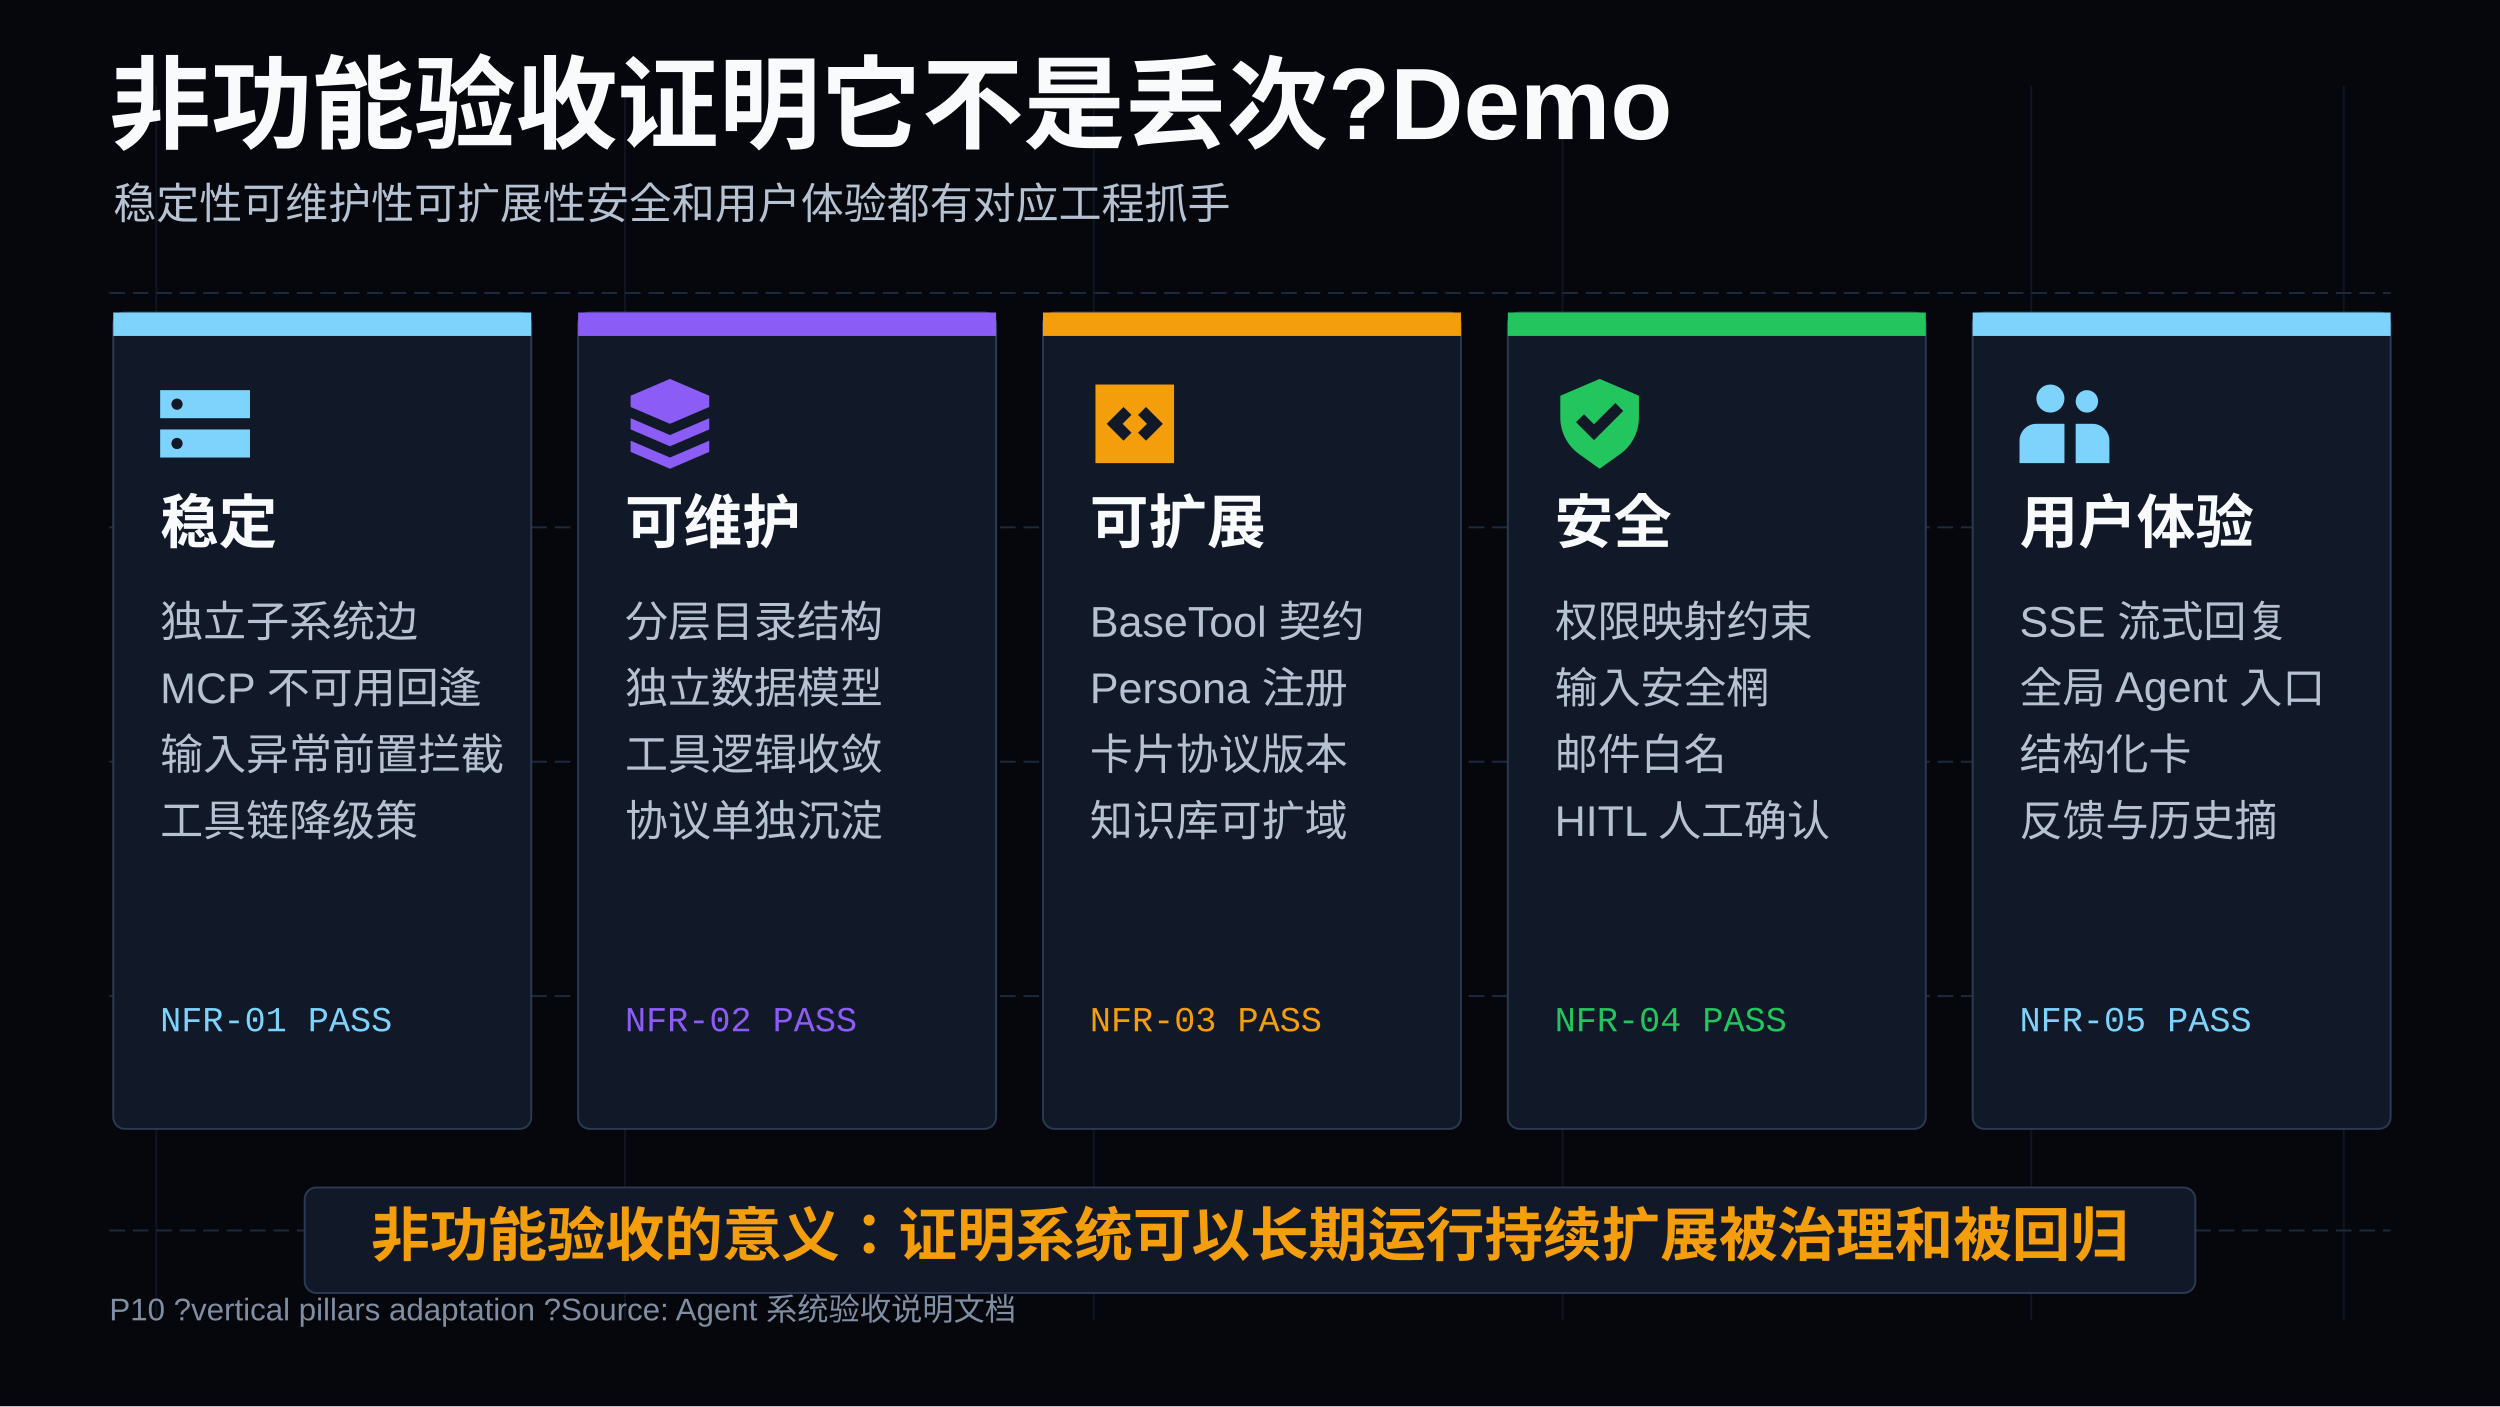
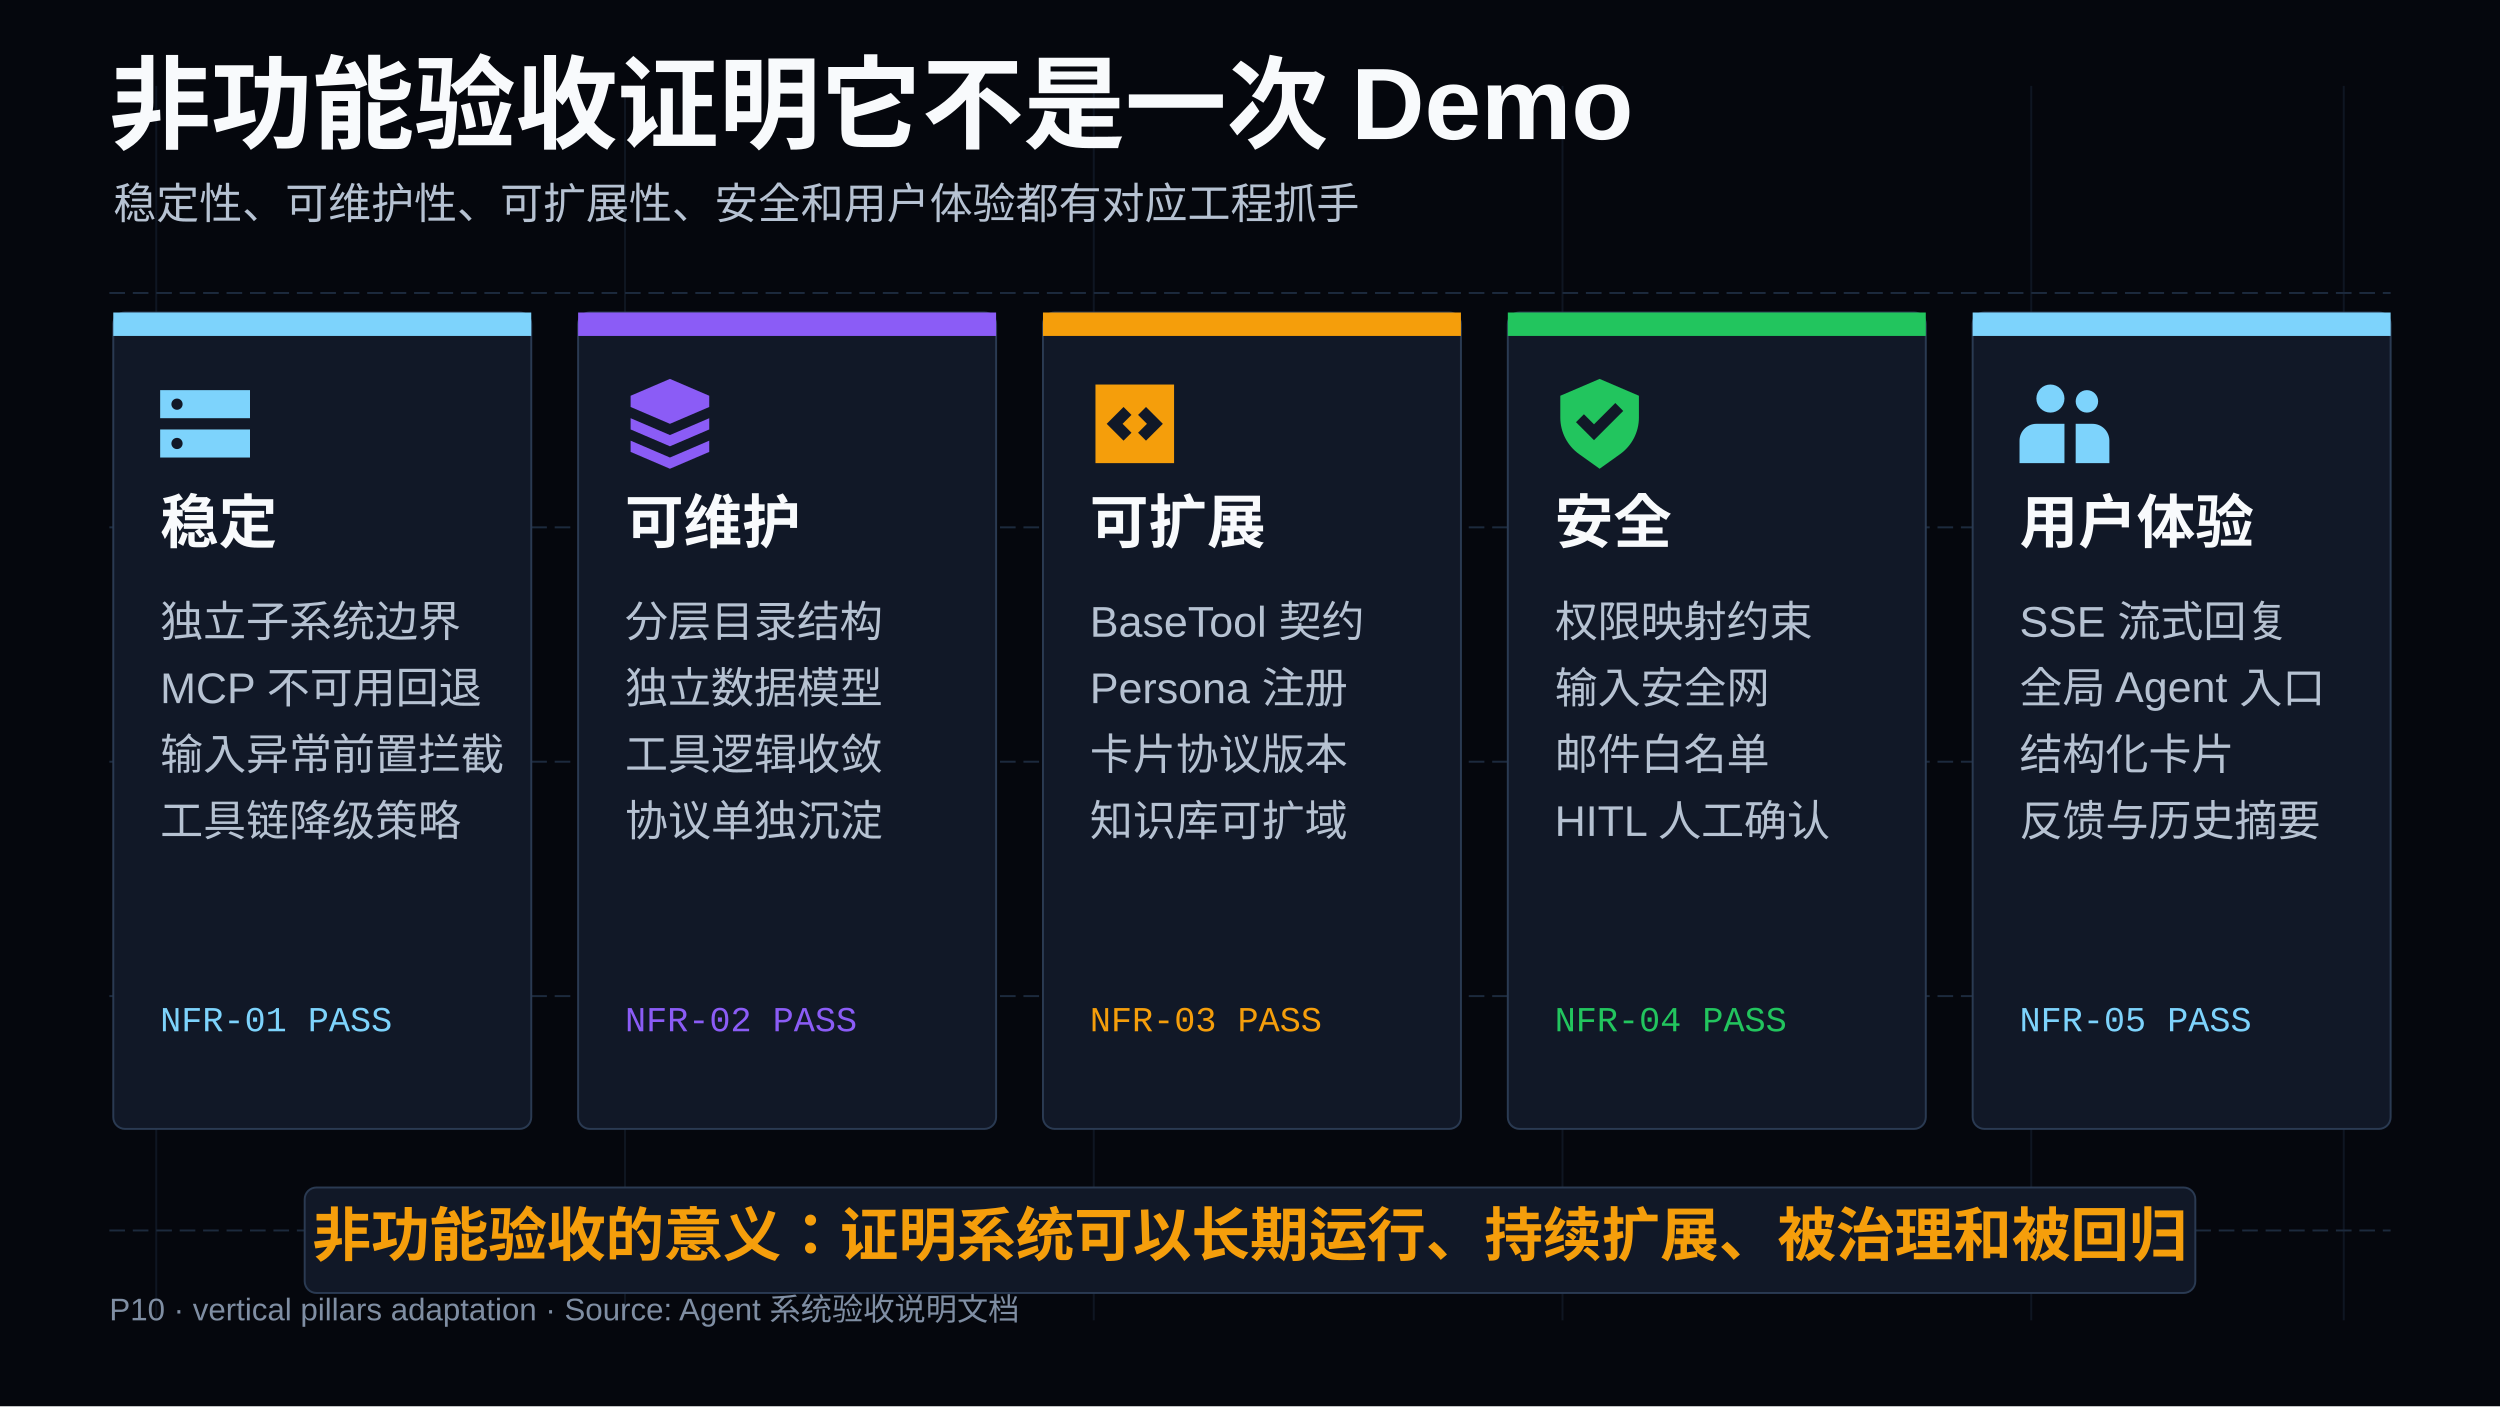
<svg xmlns="http://www.w3.org/2000/svg" viewBox="0 0 1280 720" width="1280" height="720">
  <g id="background">
    <rect width="1280" height="720" fill="#05070D" />
    <path d="M56 150H1224 M56 270H1224 M56 390H1224 M56 510H1224 M56 630H1224" stroke="#1C2A3D" stroke-width="1" stroke-dasharray="8,4" />
    <path d="M80 44V676 M320 44V676 M560 44V676 M800 44V676 M1040 44V676 M1200 44V676" stroke="#1C2A3D" stroke-width="1" stroke-opacity="0.45" />
  </g>
  <g id="header">
-     <text x="56" y="72" font-family="&quot;Microsoft YaHei&quot;, Arial, sans-serif" font-size="52" font-weight="800" fill="#F8FAFC">非功能验收证明它不是丢次?Demo</text>
-     <text x="58" y="112" font-family="&quot;Microsoft YaHei&quot;, Arial, sans-serif" font-size="22" fill="#B6C2D2">稳定性可维护性可扩展性安全和用户体验都有对应工程抓手</text>
+     <text x="56" y="72" font-family="&quot;Microsoft YaHei&quot;, Arial, sans-serif" font-size="52" font-weight="800" fill="#F8FAFC">非功能验收证明它不是一次 Demo</text>
+     <text x="58" y="112" font-family="&quot;Microsoft YaHei&quot;, Arial, sans-serif" font-size="22" fill="#B6C2D2">稳定性、可维护性、可扩展性、安全和用户体验都有对应工程抓手</text>
  </g>
  <g id="pillar-stability">
    <path fill="#111827" stroke="#2A3A52" d="M64,160 H266 A6,6 0 0 1 272,166 V572 A6,6 0 0 1 266,578 H64 A6,6 0 0 1 58,572 V166 A6,6 0 0 1 64,160 Z" />
    <rect x="58" y="160" width="214" height="12" fill="#7DD3FC" />
    <g transform="translate(82, 194) scale(2.875)" fill="#7DD3FC">
      <path fill-rule="evenodd" clip-rule="evenodd" d="M16 2H0V7H16V2ZM4 4.5C4 5.052 3.552 5.5 3 5.5C2.448 5.5 2 5.052 2 4.5C2 3.948 2.448 3.5 3 3.5C3.552 3.5 4 3.948 4 4.5Z" />
      <path fill-rule="evenodd" clip-rule="evenodd" d="M16 9H0V14H16V9ZM3 12.5C3.552 12.5 4 12.052 4 11.5C4 10.948 3.552 10.5 3 10.5C2.448 10.5 2 10.948 2 11.5C2 12.052 2.448 12.5 3 12.5Z" />
    </g>
    <text x="82" y="278" font-family="&quot;Microsoft YaHei&quot;, Arial, sans-serif" font-size="30" font-weight="800" fill="#F8FAFC">稳定</text>
-     <text font-size="22" font-family="&quot;Microsoft YaHei&quot;, Arial, sans-serif" fill="#B6C2D2" x="82" y="326">独立子系统边</text>
-     <text font-size="22" font-family="&quot;Microsoft YaHei&quot;, Arial, sans-serif" fill="#B6C2D2" x="82" y="360">MCP 不可用回逢</text>
-     <text font-size="22" font-family="&quot;Microsoft YaHei&quot;, Arial, sans-serif" fill="#B6C2D2" x="82" y="394">输入异常前置拦截</text>
-     <text font-size="22" font-family="&quot;Microsoft YaHei&quot;, Arial, sans-serif" fill="#B6C2D2" x="82" y="428">工具链降级策</text>
+     <text fill="#B6C2D2" font-family="&quot;Microsoft YaHei&quot;, Arial, sans-serif" font-size="22" x="82" y="326">独立子系统边界</text>
+     <text fill="#B6C2D2" font-family="&quot;Microsoft YaHei&quot;, Arial, sans-serif" font-size="22" x="82" y="360">MCP 不可用回退</text>
+     <text fill="#B6C2D2" font-family="&quot;Microsoft YaHei&quot;, Arial, sans-serif" font-size="22" x="82" y="394">输入异常前置拦截</text>
+     <text fill="#B6C2D2" font-family="&quot;Microsoft YaHei&quot;, Arial, sans-serif" font-size="22" x="82" y="428">工具链降级策略</text>
    <text x="82" y="528" font-family="Consolas, &quot;Microsoft YaHei&quot;, &quot;Courier New&quot;, monospace" font-size="18" fill="#7DD3FC">NFR-01 PASS</text>
  </g>
  <g id="pillar-maintainability">
    <path fill="#111827" stroke="#2A3A52" d="M302,160 H504 A6,6 0 0 1 510,166 V572 A6,6 0 0 1 504,578 H302 A6,6 0 0 1 296,572 V166 A6,6 0 0 1 302,160 Z" />
    <rect x="296" y="160" width="214" height="12" fill="#8B5CF6" />
    <g transform="translate(320, 194) scale(2.875)" fill="#8B5CF6">
      <path d="M1 5V3L8 0L15 3V5L8 8L1 5Z" />
      <path d="M8 16L1 13V11L8 14L15 11V13L8 16Z" />
      <path d="M1 9L8 12L15 9V7L8 10L1 7V9Z" />
    </g>
    <text x="320" y="278" font-family="&quot;Microsoft YaHei&quot;, Arial, sans-serif" font-size="30" font-weight="800" fill="#F8FAFC">可维护</text>
-     <text font-size="22" font-family="&quot;Microsoft YaHei&quot;, Arial, sans-serif" fill="#B6C2D2" x="320" y="326">分层目录结构</text>
-     <text font-size="22" font-family="&quot;Microsoft YaHei&quot;, Arial, sans-serif" fill="#B6C2D2" x="320" y="360">独立数据模型</text>
-     <text font-size="22" font-family="&quot;Microsoft YaHei&quot;, Arial, sans-serif" fill="#B6C2D2" x="320" y="394">工具逻辑收敛</text>
-     <text font-size="22" font-family="&quot;Microsoft YaHei&quot;, Arial, sans-serif" fill="#B6C2D2" x="320" y="428">协议单独沉淀</text>
+     <text fill="#B6C2D2" font-family="&quot;Microsoft YaHei&quot;, Arial, sans-serif" font-size="22" x="320" y="326">分层目录结构</text>
+     <text fill="#B6C2D2" font-family="&quot;Microsoft YaHei&quot;, Arial, sans-serif" font-size="22" x="320" y="360">独立数据模型</text>
+     <text fill="#B6C2D2" font-family="&quot;Microsoft YaHei&quot;, Arial, sans-serif" font-size="22" x="320" y="394">工具逻辑收敛</text>
+     <text fill="#B6C2D2" font-family="&quot;Microsoft YaHei&quot;, Arial, sans-serif" font-size="22" x="320" y="428">协议单独沉淀</text>
    <text x="320" y="528" font-family="Consolas, &quot;Microsoft YaHei&quot;, &quot;Courier New&quot;, monospace" font-size="18" fill="#8B5CF6">NFR-02 PASS</text>
  </g>
  <g id="pillar-extensibility">
    <path fill="#111827" stroke="#2A3A52" d="M540,160 H742 A6,6 0 0 1 748,166 V572 A6,6 0 0 1 742,578 H540 A6,6 0 0 1 534,572 V166 A6,6 0 0 1 540,160 Z" />
    <rect x="534" y="160" width="214" height="12" fill="#F59E0B" />
    <g transform="translate(558, 194) scale(2.875)" fill="#F59E0B">
      <path fill-rule="evenodd" clip-rule="evenodd" d="M15 1H1V15H15V1ZM6 5L7.414 6.414L5.828 8L7.414 9.586L6 11L3 8L6 5ZM10 5L8.586 6.414L10.172 8L8.586 9.586L10 11L13 8L10 5Z" />
    </g>
    <text x="558" y="278" font-family="&quot;Microsoft YaHei&quot;, Arial, sans-serif" font-size="30" font-weight="800" fill="#F8FAFC">可扩展</text>
-     <text font-size="22" font-family="&quot;Microsoft YaHei&quot;, Arial, sans-serif" fill="#B6C2D2" x="558" y="326">BaseTool 契约</text>
-     <text font-size="22" font-family="&quot;Microsoft YaHei&quot;, Arial, sans-serif" fill="#B6C2D2" x="558" y="360">Persona 注册</text>
-     <text font-size="22" font-family="&quot;Microsoft YaHei&quot;, Arial, sans-serif" fill="#B6C2D2" x="558" y="394">卡片协议版本</text>
-     <text font-size="22" font-family="&quot;Microsoft YaHei&quot;, Arial, sans-serif" fill="#B6C2D2" x="558" y="428">知识库可扩域</text>
+     <text fill="#B6C2D2" font-family="&quot;Microsoft YaHei&quot;, Arial, sans-serif" font-size="22" x="558" y="326">BaseTool 契约</text>
+     <text fill="#B6C2D2" font-family="&quot;Microsoft YaHei&quot;, Arial, sans-serif" font-size="22" x="558" y="360">Persona 注册</text>
+     <text fill="#B6C2D2" font-family="&quot;Microsoft YaHei&quot;, Arial, sans-serif" font-size="22" x="558" y="394">卡片协议版本</text>
+     <text fill="#B6C2D2" font-family="&quot;Microsoft YaHei&quot;, Arial, sans-serif" font-size="22" x="558" y="428">知识库可扩域</text>
    <text x="558" y="528" font-family="Consolas, &quot;Microsoft YaHei&quot;, &quot;Courier New&quot;, monospace" font-size="18" fill="#F59E0B">NFR-03 PASS</text>
  </g>
  <g id="pillar-security">
    <path fill="#111827" stroke="#2A3A52" d="M778,160 H980 A6,6 0 0 1 986,166 V572 A6,6 0 0 1 980,578 H778 A6,6 0 0 1 772,572 V166 A6,6 0 0 1 778,160 Z" />
    <rect x="772" y="160" width="214" height="12" fill="#22C55E" />
    <g transform="translate(796, 194) scale(2.875)" fill="#22C55E">
      <path fill-rule="evenodd" clip-rule="evenodd" d="M8 16L4.35 13.393C2.248 11.891 1 9.467 1 6.883V3L8 0L15 3V6.883C15 9.467 13.752 11.891 11.65 13.393L8 16ZM12.207 5.707L10.793 4.293L7 8.086L5.207 6.293L3.793 7.707L7 10.914L12.207 5.707Z" />
    </g>
    <text x="796" y="278" font-family="&quot;Microsoft YaHei&quot;, Arial, sans-serif" font-size="30" font-weight="800" fill="#F8FAFC">安全</text>
-     <text font-size="22" font-family="&quot;Microsoft YaHei&quot;, Arial, sans-serif" fill="#B6C2D2" x="796" y="326">权限映射约束</text>
-     <text font-size="22" font-family="&quot;Microsoft YaHei&quot;, Arial, sans-serif" fill="#B6C2D2" x="796" y="360">输入安全棢</text>
-     <text font-size="22" font-family="&quot;Microsoft YaHei&quot;, Arial, sans-serif" fill="#B6C2D2" x="796" y="394">邮件白名</text>
-     <text font-size="22" font-family="&quot;Microsoft YaHei&quot;, Arial, sans-serif" fill="#B6C2D2" x="796" y="428">HITL 人工确认</text>
+     <text fill="#B6C2D2" font-family="&quot;Microsoft YaHei&quot;, Arial, sans-serif" font-size="22" x="796" y="326">权限映射约束</text>
+     <text fill="#B6C2D2" font-family="&quot;Microsoft YaHei&quot;, Arial, sans-serif" font-size="22" x="796" y="360">输入安全网</text>
+     <text fill="#B6C2D2" font-family="&quot;Microsoft YaHei&quot;, Arial, sans-serif" font-size="22" x="796" y="394">邮件白名单</text>
+     <text fill="#B6C2D2" font-family="&quot;Microsoft YaHei&quot;, Arial, sans-serif" font-size="22" x="796" y="428">HITL 人工确认</text>
    <text x="796" y="528" font-family="Consolas, &quot;Microsoft YaHei&quot;, &quot;Courier New&quot;, monospace" font-size="18" fill="#22C55E">NFR-04 PASS</text>
  </g>
  <g id="pillar-experience">
    <path fill="#111827" stroke="#2A3A52" d="M1016,160 H1218 A6,6 0 0 1 1224,166 V572 A6,6 0 0 1 1218,578 H1016 A6,6 0 0 1 1010,572 V166 A6,6 0 0 1 1016,160 Z" />
    <rect x="1010" y="160" width="214" height="12" fill="#7DD3FC" />
    <g transform="translate(1034, 194) scale(2.875)" fill="#7DD3FC">
      <path d="M8 3.5C8 4.881 6.881 6 5.5 6C4.119 6 3 4.881 3 3.5C3 2.119 4.119 1 5.5 1C6.881 1 8 2.119 8 3.5Z" />
      <path d="M3 8C1.343 8 0 9.343 0 11V15H8V8H3Z" />
      <path d="M13 8H10V15H16V11C16 9.343 14.657 8 13 8Z" />
      <path d="M12 6C13.105 6 14 5.105 14 4C14 2.895 13.105 2 12 2C10.895 2 10 2.895 10 4C10 5.105 10.895 6 12 6Z" />
    </g>
    <text x="1034" y="278" font-family="&quot;Microsoft YaHei&quot;, Arial, sans-serif" font-size="30" font-weight="800" fill="#F8FAFC">用户体验</text>
-     <text font-size="22" font-family="&quot;Microsoft YaHei&quot;, Arial, sans-serif" fill="#B6C2D2" x="1034" y="326">SSE 流式回复</text>
-     <text font-size="22" font-family="&quot;Microsoft YaHei&quot;, Arial, sans-serif" fill="#B6C2D2" x="1034" y="360">全局 Agent 入口</text>
-     <text font-size="22" font-family="&quot;Microsoft YaHei&quot;, Arial, sans-serif" fill="#B6C2D2" x="1034" y="394">结构化卡</text>
-     <text font-size="22" font-family="&quot;Microsoft YaHei&quot;, Arial, sans-serif" fill="#B6C2D2" x="1034" y="428">反馈与历史摘</text>
+     <text fill="#B6C2D2" font-family="&quot;Microsoft YaHei&quot;, Arial, sans-serif" font-size="22" x="1034" y="326">SSE 流式回复</text>
+     <text fill="#B6C2D2" font-family="&quot;Microsoft YaHei&quot;, Arial, sans-serif" font-size="22" x="1034" y="360">全局 Agent 入口</text>
+     <text fill="#B6C2D2" font-family="&quot;Microsoft YaHei&quot;, Arial, sans-serif" font-size="22" x="1034" y="394">结构化卡片</text>
+     <text fill="#B6C2D2" font-family="&quot;Microsoft YaHei&quot;, Arial, sans-serif" font-size="22" x="1034" y="428">反馈与历史摘要</text>
    <text x="1034" y="528" font-family="Consolas, &quot;Microsoft YaHei&quot;, &quot;Courier New&quot;, monospace" font-size="18" fill="#7DD3FC">NFR-05 PASS</text>
  </g>
  <g id="takeaway">
    <path fill="#111827" stroke="#2A3A52" d="M162,608 H1118 A6,6 0 0 1 1124,614 V656 A6,6 0 0 1 1118,662 H162 A6,6 0 0 1 156,656 V614 A6,6 0 0 1 162,608 Z" />
-     <text x="640" y="643" text-anchor="middle" font-family="&quot;Microsoft YaHei&quot;, Arial, sans-serif" font-size="30" font-weight="800" fill="#F59E0B" id="_edit_56" data-edit-target="true" data-edit-annotation="调整大小：文本超出范围">非功能验收的意义：证明系统可以长期运行持续扩展被治理和被回归</text>
+     <text x="640" y="643" text-anchor="middle" font-family="&quot;Microsoft YaHei&quot;, Arial, sans-serif" font-size="30" font-weight="800" fill="#F59E0B" id="_edit_56" data-edit-target="true" data-edit-annotation="调整大小：文本超出范围">非功能验收的意义：证明系统可以长期运行、持续扩展、被治理和被回归</text>
  </g>
  <g id="footer">
-     <text x="56" y="676" font-family="&quot;Microsoft YaHei&quot;, Arial, sans-serif" font-size="16" fill="#7F8EA3">P10 ?vertical pillars adaptation ?Source: Agent 系统验收说明文档</text>
+     <text x="56" y="676" font-family="&quot;Microsoft YaHei&quot;, Arial, sans-serif" font-size="16" fill="#7F8EA3">P10 · vertical pillars adaptation · Source: Agent 系统验收说明文档</text>
  </g>
</svg>
